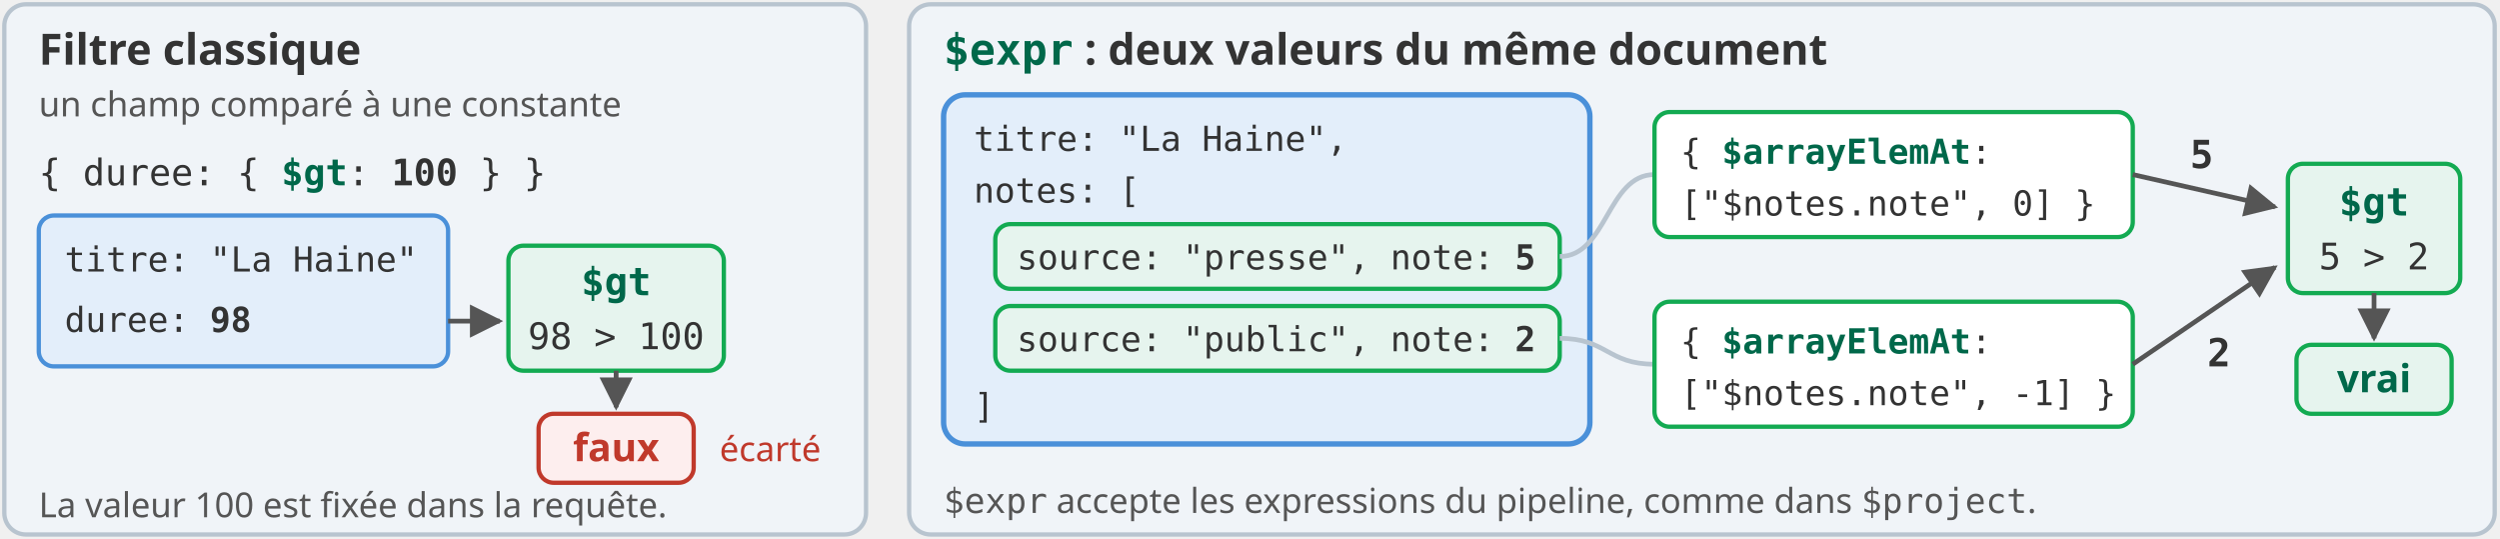
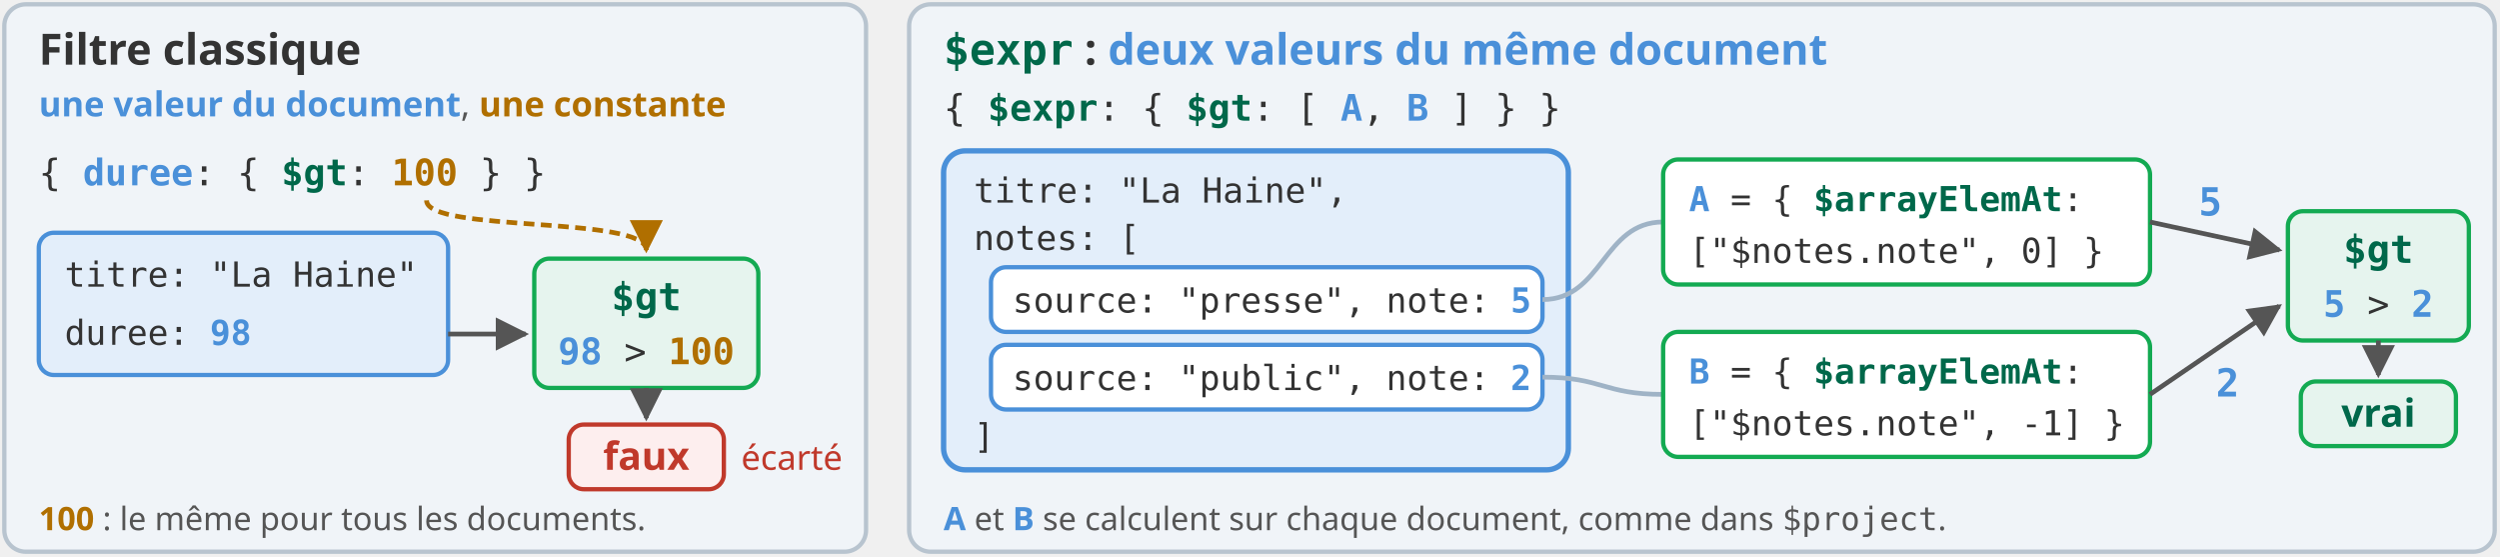
- <svg xmlns="http://www.w3.org/2000/svg" viewBox="0 0 1160 250" font-family="sans-serif" role="img" aria-labelledby="t">
+ <svg xmlns="http://www.w3.org/2000/svg" viewBox="0 0 1160 258" font-family="sans-serif" role="img" aria-labelledby="t">
  <defs>
    <marker id="fl" viewBox="0 0 10 10" refX="9" refY="5" markerWidth="7" markerHeight="7" orient="auto">
      <path d="M0,0 L10,5 L0,10 z" fill="#555" />
    </marker>
+     <marker id="fla" viewBox="0 0 10 10" refX="9" refY="5" markerWidth="7" markerHeight="7" orient="auto">
+       <path d="M0,0 L10,5 L0,10 z" fill="#b06f00" />
+     </marker>
  </defs>
-   <rect x="2" y="2" width="400" height="246" rx="10" fill="#f0f4f8" stroke="#b8c4cf" stroke-width="2" />
+   <rect x="2" y="2" width="400" height="254" rx="10" fill="#f0f4f8" stroke="#b8c4cf" stroke-width="2" />
  <text x="18" y="30" font-size="20" font-weight="bold" fill="#333">Filtre classique</text>
-   <text x="18" y="54" font-size="16" fill="#555">un champ comparé à une constante</text>
-   <text x="18" y="86" font-family="monospace" font-size="17" fill="#333">{ duree: { <tspan fill="#00684a" font-weight="bold">$gt</tspan>: <tspan font-weight="bold">100</tspan> } }</text>
-   <rect x="18" y="100" width="190" height="70" rx="7" fill="#e3eefa" stroke="#4a90d9" stroke-width="2" />
+   <text x="18" y="54" font-size="16" fill="#555">
+     <tspan fill="#4a90d9" font-weight="bold">une valeur du document</tspan>, <tspan fill="#b06f00" font-weight="bold">une constante</tspan>
+   </text>
+   <text x="18" y="86" font-family="monospace" font-size="17" fill="#333">{ <tspan fill="#4a90d9" font-weight="bold">duree</tspan>: { <tspan fill="#00684a" font-weight="bold">$gt</tspan>: <tspan fill="#b06f00" font-weight="bold">100</tspan> } }</text>
+   <rect x="18" y="108" width="190" height="66" rx="7" fill="#e3eefa" stroke="#4a90d9" stroke-width="2" />
  <g font-family="monospace" font-size="16" fill="#333">
-     <text x="30" y="126">titre: "La Haine"</text>
-     <text x="30" y="154">duree: <tspan font-weight="bold">98</tspan>
+     <text x="30" y="133">titre: "La Haine"</text>
+     <text x="30" y="160">duree: <tspan fill="#4a90d9" font-weight="bold">98</tspan>
    </text>
  </g>
-   <line x1="208" y1="149" x2="232" y2="149" stroke="#555" stroke-width="2.2" marker-end="url(#fl)" />
-   <rect x="236" y="114" width="100" height="58" rx="7" fill="#e6f4ee" stroke="#13aa52" stroke-width="2" />
-   <text x="286" y="137" font-family="monospace" font-size="18" font-weight="bold" fill="#00684a" text-anchor="middle">$gt</text>
-   <text x="286" y="162" font-family="monospace" font-size="17" fill="#333" text-anchor="middle">98 &gt; 100</text>
-   <line x1="286" y1="172" x2="286" y2="189" stroke="#555" stroke-width="2.2" marker-end="url(#fl)" />
-   <rect x="250" y="192" width="72" height="32" rx="7" fill="#fdeeee" stroke="#c0392b" stroke-width="2" />
-   <text x="286" y="214" font-size="18" font-weight="bold" fill="#c0392b" text-anchor="middle">faux</text>
-   <text x="334" y="214" font-size="16" fill="#c0392b">écarté</text>
-   <text x="18" y="240" font-size="16" fill="#555">La valeur 100 est fixée dans la requête.</text>
-   <rect x="422" y="2" width="736" height="246" rx="10" fill="#f0f4f8" stroke="#b8c4cf" stroke-width="2" />
+   <path d="M198,93 C198,108 300,100 300,116" fill="none" stroke="#b06f00" stroke-width="2.2" stroke-dasharray="5 3" marker-end="url(#fla)" />
+   <line x1="208" y1="155" x2="244" y2="155" stroke="#555" stroke-width="2.2" marker-end="url(#fl)" />
+   <rect x="248" y="120" width="104" height="60" rx="7" fill="#e6f4ee" stroke="#13aa52" stroke-width="2" />
+   <text x="300" y="144" font-family="monospace" font-size="18" font-weight="bold" fill="#00684a" text-anchor="middle">$gt</text>
+   <text x="300" y="169" font-family="monospace" font-size="17" fill="#333" text-anchor="middle">
+     <tspan fill="#4a90d9" font-weight="bold">98</tspan> &gt; <tspan fill="#b06f00" font-weight="bold">100</tspan>
+   </text>
+   <line x1="300" y1="180" x2="300" y2="194" stroke="#555" stroke-width="2.2" marker-end="url(#fl)" />
+   <rect x="264" y="197" width="72" height="30" rx="7" fill="#fdeeee" stroke="#c0392b" stroke-width="2" />
+   <text x="300" y="218" font-size="18" font-weight="bold" fill="#c0392b" text-anchor="middle">faux</text>
+   <text x="344" y="218" font-size="16" fill="#c0392b">écarté</text>
+   <text x="18" y="246" font-size="15" fill="#555">
+     <tspan fill="#b06f00" font-weight="bold">100</tspan> : le même pour tous les documents.</text>
+   <rect x="422" y="2" width="736" height="254" rx="10" fill="#f0f4f8" stroke="#b8c4cf" stroke-width="2" />
  <text x="438" y="30" font-size="20" font-weight="bold" fill="#333">
-     <tspan font-family="monospace" fill="#00684a">$expr</tspan> : deux valeurs du même document</text>
-   <rect x="438" y="44" width="300" height="162" rx="10" fill="#e3eefa" stroke="#4a90d9" stroke-width="2.5" />
+     <tspan font-family="monospace" fill="#00684a">$expr</tspan> : <tspan fill="#4a90d9">deux valeurs du même document</tspan>
+   </text>
+   <text x="438" y="56" font-family="monospace" font-size="17" fill="#333">{ <tspan fill="#00684a" font-weight="bold">$expr</tspan>: { <tspan fill="#00684a" font-weight="bold">$gt</tspan>: [ <tspan fill="#4a90d9" font-weight="bold">A</tspan>, <tspan fill="#4a90d9" font-weight="bold">B</tspan> ] } }</text>
+   <rect x="438" y="70" width="290" height="148" rx="10" fill="#e3eefa" stroke="#4a90d9" stroke-width="2.5" />
  <g font-family="monospace" font-size="16" fill="#333">
-     <text x="452" y="70">titre: "La Haine",</text>
-     <text x="452" y="94">notes: [</text>
-     <text x="452" y="194">]</text>
+     <text x="452" y="94">titre: "La Haine",</text>
+     <text x="452" y="116">notes: [</text>
+     <text x="452" y="208">]</text>
  </g>
-   <rect x="462" y="104" width="262" height="30" rx="7" fill="#e6f4ee" stroke="#13aa52" stroke-width="2" />
-   <text x="472" y="125" font-family="monospace" font-size="16" fill="#333">source: "presse", note: <tspan font-weight="bold">5</tspan>
+   <rect x="460" y="124" width="256" height="30" rx="7" fill="#ffffff" stroke="#4a90d9" stroke-width="2" />
+   <text x="470" y="145" font-family="monospace" font-size="16" fill="#333">source: "presse", note: <tspan fill="#4a90d9" font-weight="bold">5</tspan>
  </text>
-   <rect x="462" y="142" width="262" height="30" rx="7" fill="#e6f4ee" stroke="#13aa52" stroke-width="2" />
-   <text x="472" y="163" font-family="monospace" font-size="16" fill="#333">source: "public", note: <tspan font-weight="bold">2</tspan>
+   <rect x="460" y="160" width="256" height="30" rx="7" fill="#ffffff" stroke="#4a90d9" stroke-width="2" />
+   <text x="470" y="181" font-family="monospace" font-size="16" fill="#333">source: "public", note: <tspan fill="#4a90d9" font-weight="bold">2</tspan>
  </text>
-   <path d="M724,119 C746,119 746,81 768,81" fill="none" stroke="#b8c4cf" stroke-width="2.2" />
-   <path d="M724,157 C746,157 746,169 768,169" fill="none" stroke="#b8c4cf" stroke-width="2.2" />
-   <rect x="768" y="52" width="222" height="58" rx="7" fill="#fff" stroke="#13aa52" stroke-width="2" />
+   <path d="M716,139 C744,139 744,103 772,103" fill="none" stroke="#9fb3c6" stroke-width="2.2" />
+   <path d="M716,175 C744,175 744,183 772,183" fill="none" stroke="#9fb3c6" stroke-width="2.2" />
+   <rect x="772" y="74" width="226" height="58" rx="7" fill="#ffffff" stroke="#13aa52" stroke-width="2" />
  <g font-family="monospace" font-size="16" fill="#333">
-     <text x="780" y="76">{ <tspan fill="#00684a" font-weight="bold">$arrayElemAt</tspan>:</text>
-     <text x="780" y="100">["$notes.note", 0] }</text>
+     <text x="784" y="98">
+       <tspan fill="#4a90d9" font-weight="bold">A</tspan> = { <tspan fill="#00684a" font-weight="bold">$arrayElemAt</tspan>:</text>
+     <text x="784" y="122">["$notes.note", 0] }</text>
  </g>
-   <rect x="768" y="140" width="222" height="58" rx="7" fill="#fff" stroke="#13aa52" stroke-width="2" />
+   <rect x="772" y="154" width="226" height="58" rx="7" fill="#ffffff" stroke="#13aa52" stroke-width="2" />
  <g font-family="monospace" font-size="16" fill="#333">
-     <text x="780" y="164">{ <tspan fill="#00684a" font-weight="bold">$arrayElemAt</tspan>:</text>
-     <text x="780" y="188">["$notes.note", -1] }</text>
+     <text x="784" y="178">
+       <tspan fill="#4a90d9" font-weight="bold">B</tspan> = { <tspan fill="#00684a" font-weight="bold">$arrayElemAt</tspan>:</text>
+     <text x="784" y="202">["$notes.note", -1] }</text>
  </g>
-   <line x1="990" y1="81" x2="1056" y2="96" stroke="#555" stroke-width="2.2" marker-end="url(#fl)" />
-   <text x="1022" y="78" font-family="monospace" font-size="18" font-weight="bold" fill="#333" text-anchor="middle">5</text>
-   <line x1="990" y1="169" x2="1056" y2="124" stroke="#555" stroke-width="2.2" marker-end="url(#fl)" />
-   <text x="1030" y="170" font-family="monospace" font-size="18" font-weight="bold" fill="#333" text-anchor="middle">2</text>
-   <rect x="1062" y="76" width="80" height="60" rx="7" fill="#e6f4ee" stroke="#13aa52" stroke-width="2" />
-   <text x="1102" y="100" font-family="monospace" font-size="18" font-weight="bold" fill="#00684a" text-anchor="middle">$gt</text>
-   <text x="1102" y="125" font-family="monospace" font-size="17" fill="#333" text-anchor="middle">5 &gt; 2</text>
-   <line x1="1102" y1="136" x2="1102" y2="157" stroke="#555" stroke-width="2.2" marker-end="url(#fl)" />
-   <rect x="1066" y="160" width="72" height="32" rx="7" fill="#e6f4ee" stroke="#13aa52" stroke-width="2" />
-   <text x="1102" y="182" font-size="18" font-weight="bold" fill="#00684a" text-anchor="middle">vrai</text>
-   <text x="438" y="238" font-size="16" fill="#555">
-     <tspan font-family="monospace">$expr</tspan> accepte les expressions du pipeline, comme dans <tspan font-family="monospace">$project</tspan>.</text>
+   <line x1="998" y1="103" x2="1058" y2="116" stroke="#555" stroke-width="2.2" marker-end="url(#fl)" />
+   <text x="1026" y="100" font-family="monospace" font-size="18" font-weight="bold" fill="#4a90d9" text-anchor="middle">5</text>
+   <line x1="998" y1="183" x2="1058" y2="142" stroke="#555" stroke-width="2.2" marker-end="url(#fl)" />
+   <text x="1034" y="184" font-family="monospace" font-size="18" font-weight="bold" fill="#4a90d9" text-anchor="middle">2</text>
+   <rect x="1062" y="98" width="84" height="60" rx="7" fill="#e6f4ee" stroke="#13aa52" stroke-width="2" />
+   <text x="1104" y="122" font-family="monospace" font-size="18" font-weight="bold" fill="#00684a" text-anchor="middle">$gt</text>
+   <text x="1104" y="147" font-family="monospace" font-size="17" fill="#333" text-anchor="middle">
+     <tspan fill="#4a90d9" font-weight="bold">5</tspan> &gt; <tspan fill="#4a90d9" font-weight="bold">2</tspan>
+   </text>
+   <line x1="1104" y1="158" x2="1104" y2="174" stroke="#555" stroke-width="2.2" marker-end="url(#fl)" />
+   <rect x="1068" y="177" width="72" height="30" rx="7" fill="#e6f4ee" stroke="#13aa52" stroke-width="2" />
+   <text x="1104" y="198" font-size="18" font-weight="bold" fill="#00684a" text-anchor="middle">vrai</text>
+   <text x="438" y="246" font-size="15" fill="#555">
+     <tspan fill="#4a90d9" font-weight="bold">A</tspan> et <tspan fill="#4a90d9" font-weight="bold">B</tspan> se calculent sur chaque document, comme dans <tspan font-family="monospace">$project</tspan>.</text>
</svg>
